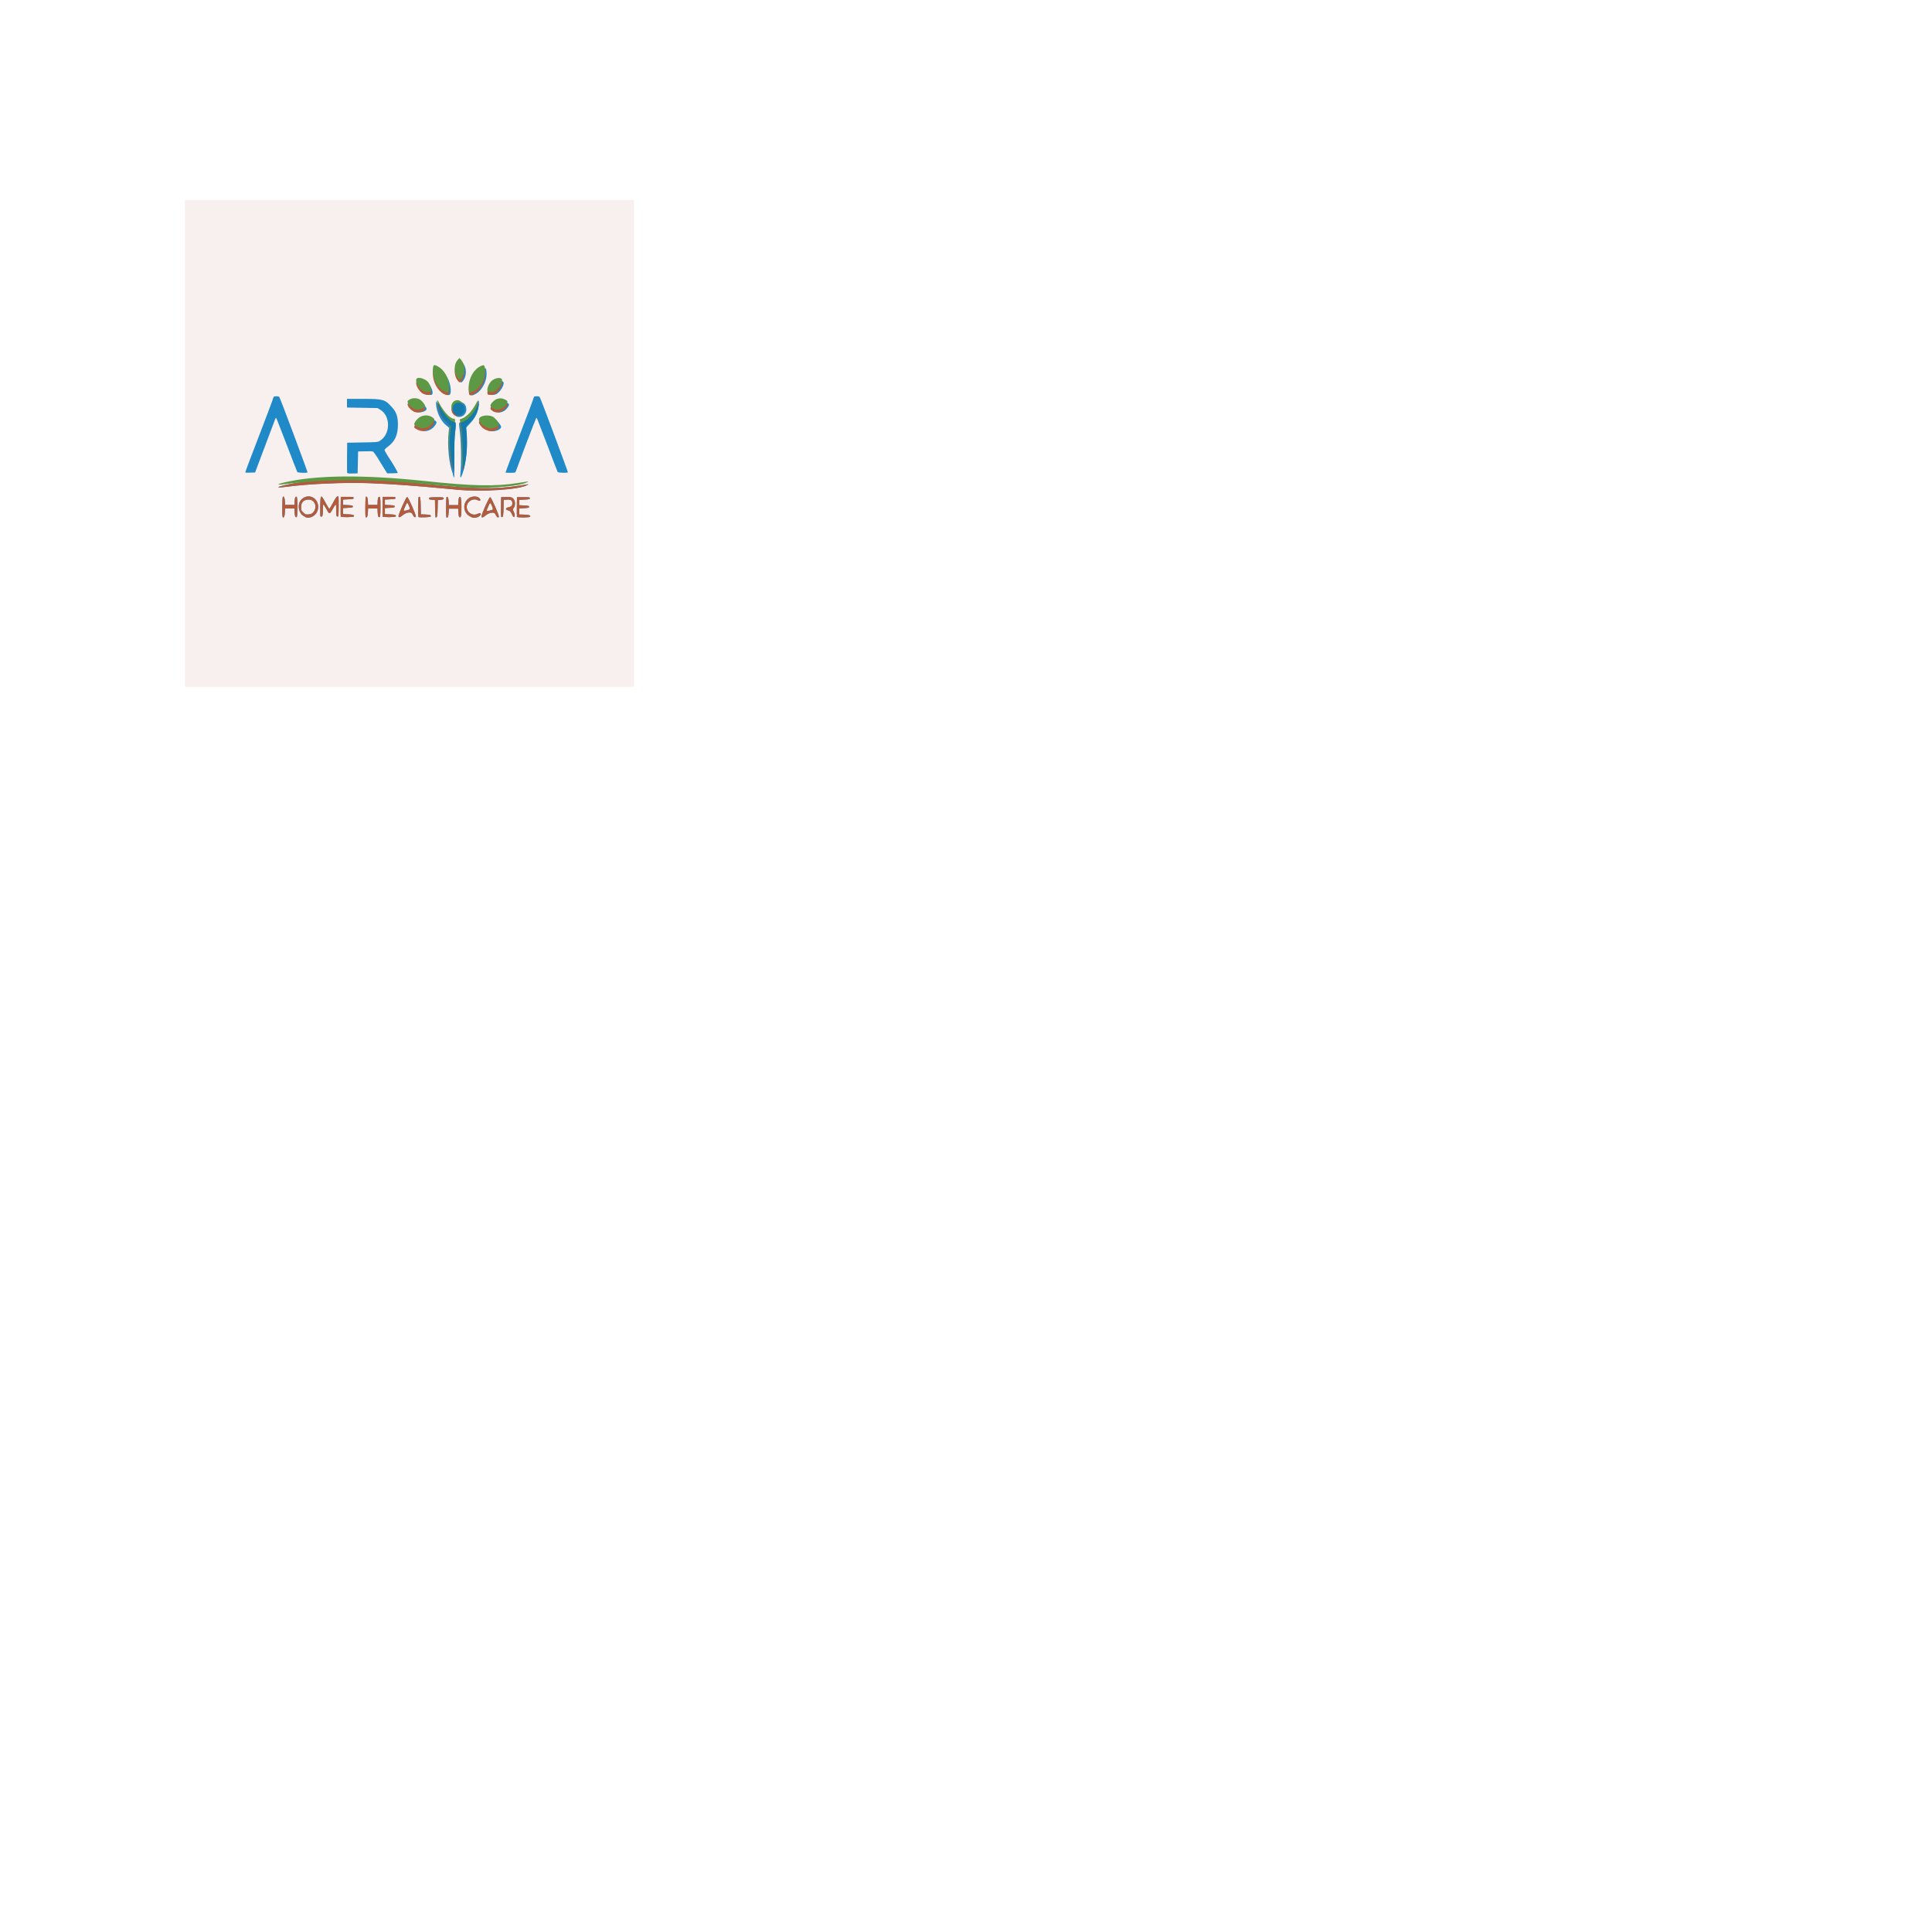
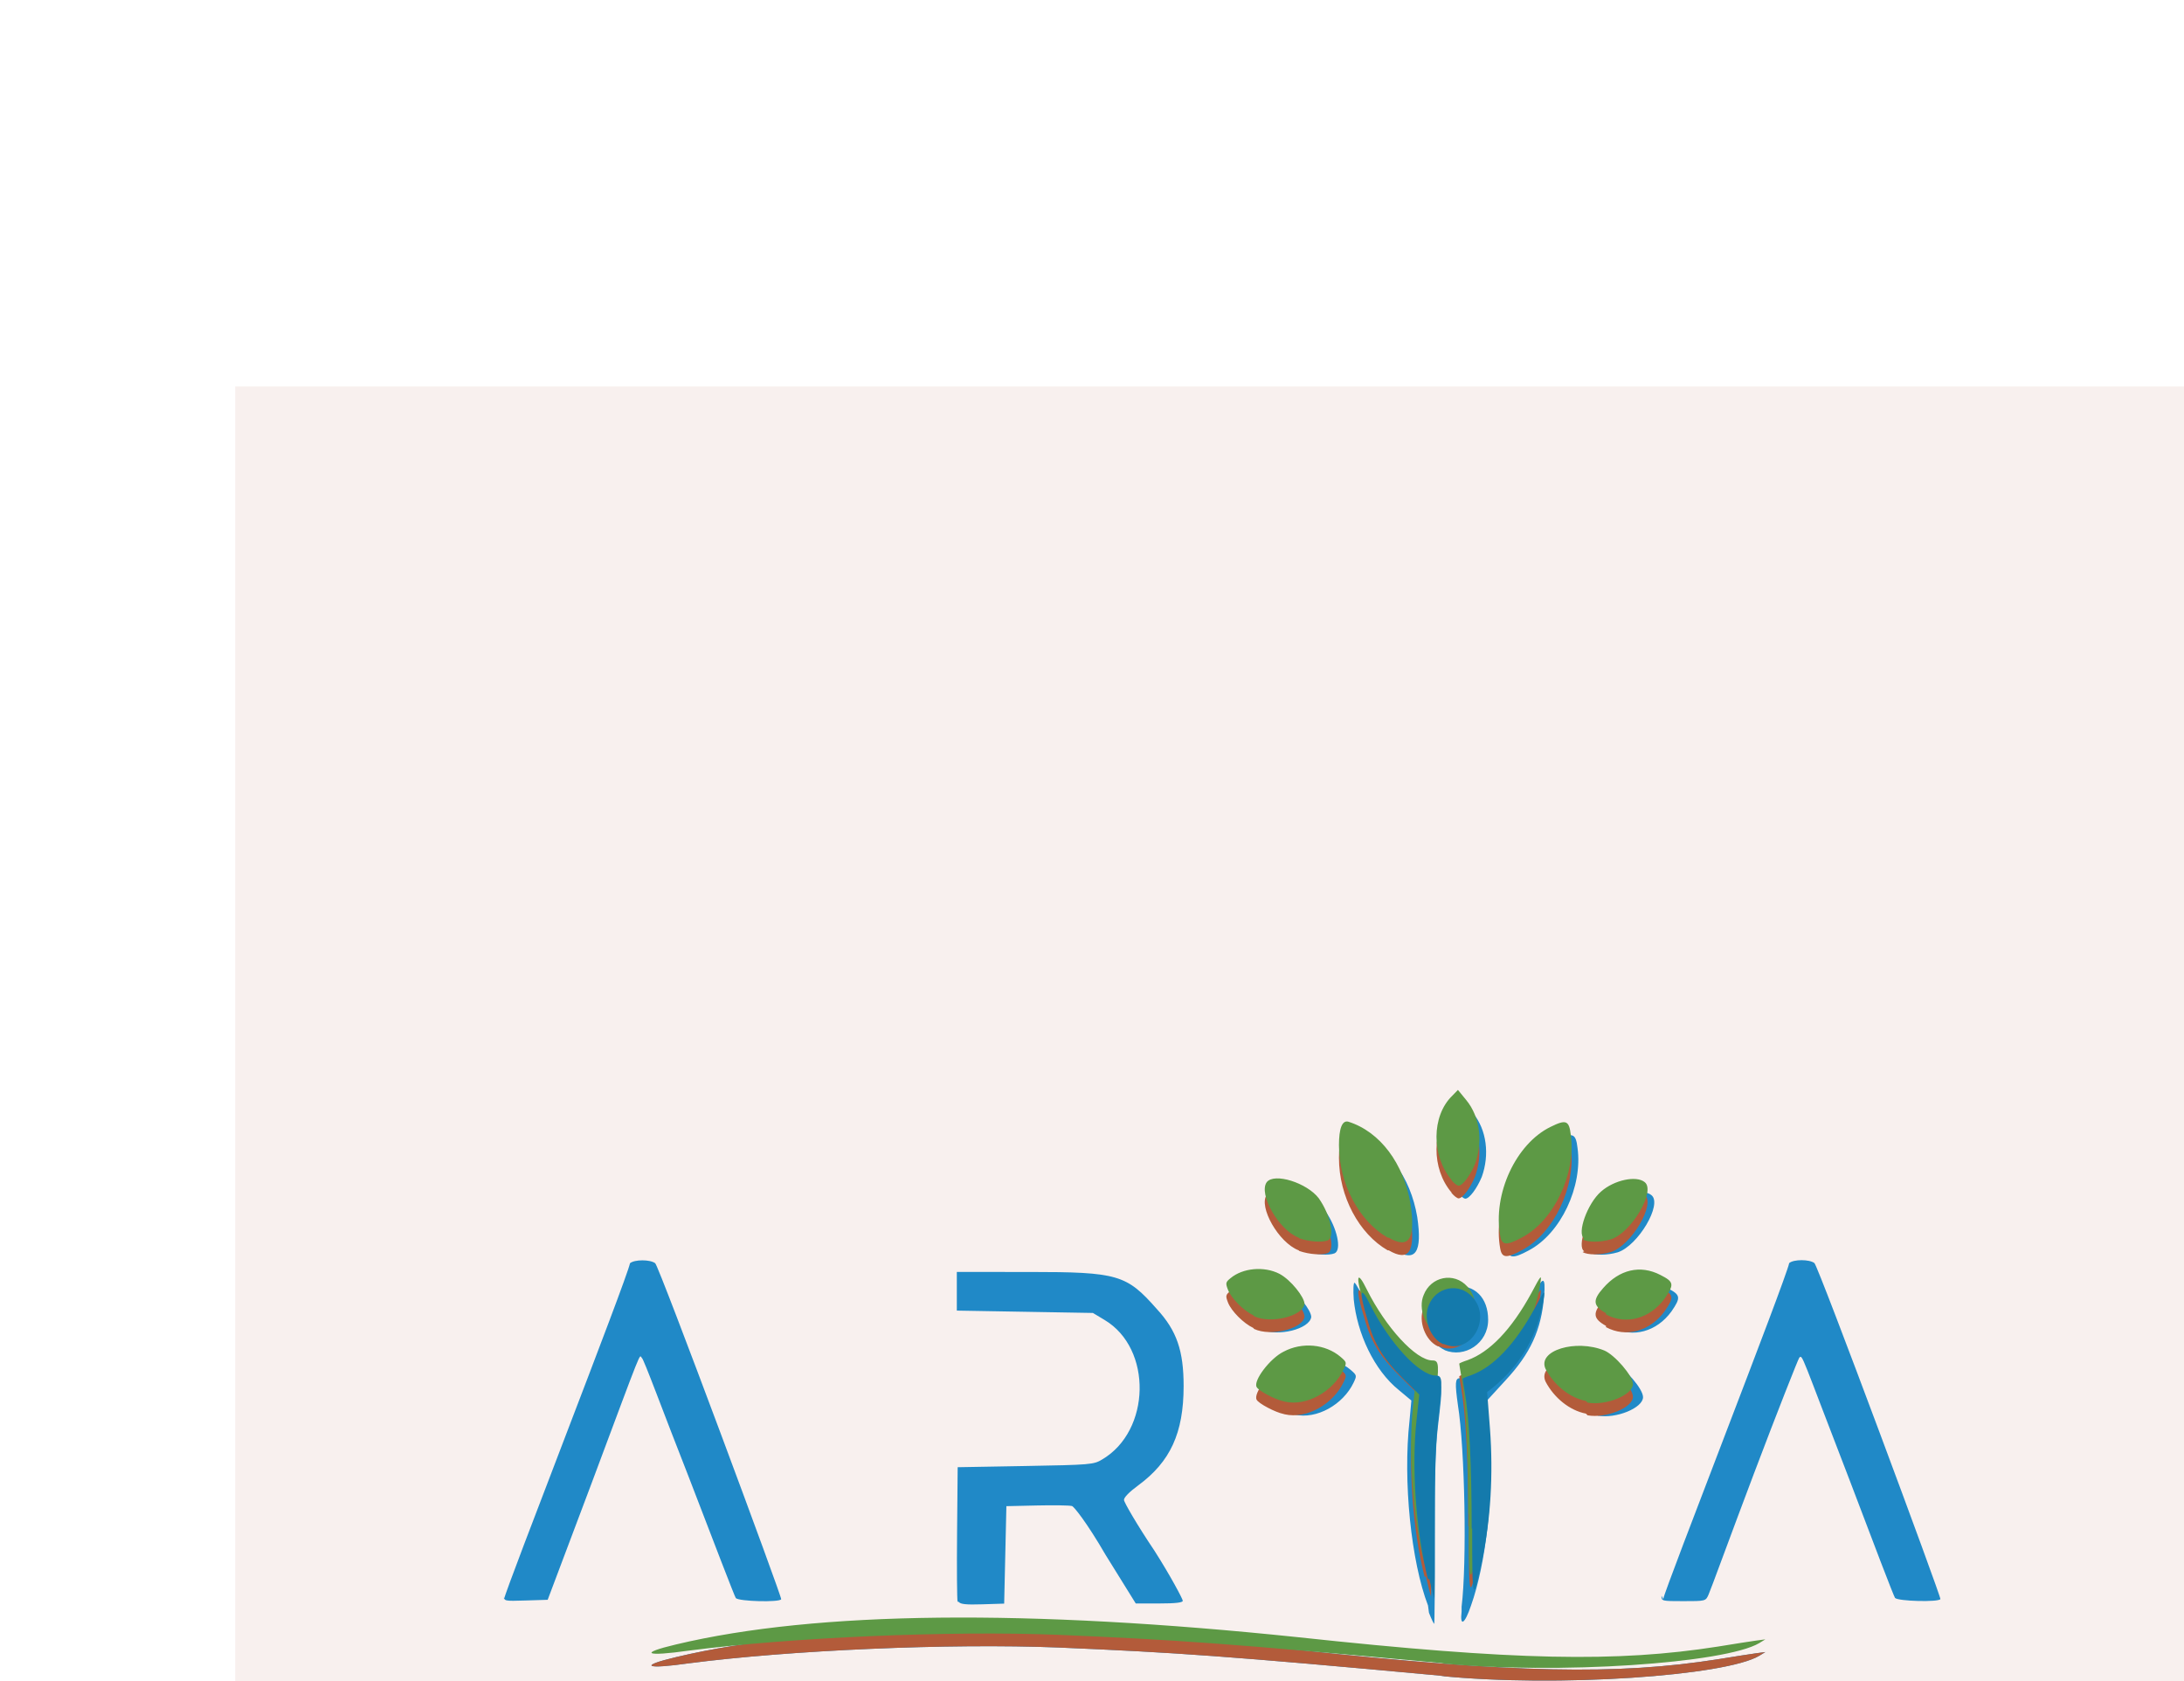
- <svg xmlns="http://www.w3.org/2000/svg" version="1.2" baseProfile="tiny-ps" viewBox="0 0 512 512">
+ <svg xmlns="http://www.w3.org/2000/svg" version="1.2" baseProfile="tiny-ps" viewBox="35 30 130 100">
  <g transform="translate(11 19)">
    <path d="m38 98v-64h119v129h-119z" fill="#f8f0ee" />
    <path d="m70 118c-2-0.65-2.5-3.7-0.8-4.9 1.9-1.4 4.3 0.057 4.1 2.5-0.13 1.7-1.7 2.9-3.3 2.5zm1.9-1.1c1.4-1.4 0.56-3.7-1.3-3.5-1.2 0.091-1.8 0.76-1.8 2 0 0.84 0.019 0.88 0.57 1.4 0.56 0.56 0.59 0.58 1.4 0.52 0.59-0.046 0.86-0.14 1.1-0.41zm42 1.1c-2.2-0.83-2.5-3.7-0.59-5 0.97-0.65 2.5-0.53 2.9 0.24 0.24 0.42-0.074 0.61-0.56 0.34-0.92-0.51-2.1-0.14-2.7 0.81-0.95 1.7 0.86 3.6 2.6 2.8 0.76-0.39 1.2-0.077 0.6 0.48-0.51 0.51-1.5 0.69-2.2 0.39zm-50-0.041c-0.15-0.16-0.1-5.2 0.05-5.3 0.3-0.2 0.51 0.25 0.55 1.2l0.039 0.95h2.5l0.039-0.95c0.042-1 0.28-1.5 0.59-1.1 0.22 0.24 0.22 4.9 0 5.2-0.32 0.35-0.55-0.12-0.59-1.2l-0.039-1h-2.5l-0.04 0.99c-0.045 1.1-0.28 1.6-0.6 1.3zm10-0.088c-0.036-0.1-0.049-1.3-0.029-2.7 0.046-3.2 0.14-3.3 1.4-0.94 0.47 0.86 0.92 1.6 0.99 1.6 0.074 0.026 0.52-0.68 1-1.6 0.64-1.2 0.94-1.6 1.2-1.7 0.29-0.046 0.29-0.045 0.29 2.6 0 2.7-0.063 3-0.47 2.7-0.15-0.13-0.19-0.53-0.19-1.7 0-1.8-0.05-1.8-0.9-0.26-0.83 1.5-0.91 1.5-1.7 8e-3 -0.38-0.67-0.74-1.2-0.81-1.2-0.068 0-0.12 0.66-0.12 1.5 0 0.95-0.056 1.5-0.16 1.6-0.21 0.22-0.36 0.22-0.44-0.012zm5.4 0c-0.036-0.1-0.049-1.3-0.029-2.7l0.036-2.5h1.7c1.6 0 1.7 0.015 1.7 0.29 0 0.26-0.11 0.29-1.4 0.36l-1.4 0.071v1.4l1.3 0.071c1.1 0.065 1.3 0.096 1.3 0.36 0 0.26-0.11 0.29-1.3 0.36l-1.3 0.071v1.6l1.3 0.041c1.3 0.042 1.7 0.17 1.6 0.54-0.1 0.28-3.5 0.3-3.6 0.02zm6.6 0.088c-0.15-0.16-0.1-5.2 0.05-5.3 0.3-0.2 0.51 0.25 0.55 1.2l0.039 0.95h2.5l0.039-0.95c0.026-0.63 0.11-1 0.24-1.1 0.43-0.38 0.52 0.061 0.52 2.6 0 2.5-0.089 3-0.52 2.6-0.13-0.12-0.21-0.51-0.24-1.2l-0.039-1h-2.5l-0.04 0.99c-0.045 1.1-0.28 1.6-0.6 1.3zm4.5-0.088c-0.036-0.1-0.049-1.3-0.029-2.7l0.036-2.5h1.7c1.6 0 1.7 0.015 1.7 0.29 0 0.26-0.11 0.29-1.4 0.36l-1.4 0.071v1.4l1.3 0.071c1.1 0.065 1.3 0.096 1.3 0.36 0 0.26-0.11 0.29-1.3 0.36l-1.3 0.071v1.6l1.3 0.041c1.3 0.042 1.7 0.17 1.6 0.54-0.1 0.28-3.5 0.3-3.6 0.02zm4.2-0.066c0.004-0.59 2-5.1 2.3-5.1 0.29 0 2.4 4.8 2.3 5.2-0.12 0.34-0.52 0.14-0.76-0.38-0.27-0.59-0.45-0.72-0.96-0.72-0.58 6e-3 -1.3 0.32-1.9 0.83-0.58 0.5-0.95 0.58-0.95 0.2zm2.3-1.6c0.85-0.18 0.85-0.2 0.46-1.2-0.38-0.99-0.52-0.95-1 0.25-0.55 1.3-0.6 1.2 0.55 0.98zm3 1.8c-0.15-0.16-0.1-5.2 0.05-5.3 0.4-0.27 0.52 0.24 0.55 2.4l0.036 2.2 1.2 0.042c1.2 0.042 1.6 0.18 1.4 0.54-0.076 0.21-3.1 0.31-3.3 0.11zm4.5-0.083c-0.033-0.098-0.076-1.1-0.095-2.3l-0.034-2.1-0.79-0.071c-0.68-0.062-0.79-0.11-0.79-0.36 0-0.27 0.1-0.29 1.8-0.33 1.2-0.027 1.9 0.013 2 0.13 0.31 0.28-0.038 0.54-0.79 0.59l-0.68 0.043-0.037 2.1c-0.035 2-0.12 2.5-0.45 2.5-0.066 0-0.15-0.08-0.18-0.18zm2.9 0.083c-0.15-0.16-0.1-5.2 0.05-5.3 0.3-0.2 0.51 0.25 0.55 1.2l0.039 0.95h2.5l0.039-0.95c0.042-1 0.28-1.5 0.59-1.1 0.25 0.27 0.3 4.7 0.049 5.1-0.34 0.5-0.6 0.061-0.64-1.1l-0.039-1h-2.5l-0.04 0.99c-0.045 1.1-0.28 1.6-0.6 1.3zm9.3-0.15c5.3e-4 -0.58 2-5.1 2.3-5.1 0.29 0 2.4 4.8 2.3 5.2-0.12 0.34-0.52 0.14-0.76-0.38-0.27-0.59-0.45-0.72-0.96-0.72-0.58 6e-3 -1.3 0.32-1.9 0.83-0.58 0.5-0.95 0.58-0.95 0.2zm2.3-1.6c0.85-0.18 0.85-0.2 0.46-1.2-0.38-0.99-0.52-0.95-1 0.25-0.55 1.3-0.6 1.2 0.55 0.98zm2.9 1.7c-0.036-0.1-0.049-1.3-0.029-2.7l0.036-2.5 1.3-0.036c1.4-0.039 1.7 0.076 2.1 0.69 0.36 0.53 0.36 1.6-0.011 2.1-0.35 0.51-0.35 0.48-0.011 1.2 0.3 0.67 0.3 1.3-9e-3 1.3-0.11 0-0.31-0.26-0.44-0.57-0.34-0.8-0.58-1.1-1.1-1.2-0.8-0.16-0.69-0.67 0.17-0.82 0.65-0.11 0.97-0.46 0.97-1 0-0.8-0.38-1.1-1.4-1l-0.89 0.042-0.037 2.1c-0.035 2-0.12 2.5-0.45 2.5-0.066 0-0.15-0.083-0.19-0.18zm4.2 0c-0.036-0.1-0.049-1.3-0.029-2.7l0.036-2.5h1.7c1.6 0 1.7 0.015 1.7 0.29 0 0.26-0.11 0.29-1.4 0.36l-1.4 0.071v1.4l1.3 0.071c1.1 0.065 1.3 0.096 1.3 0.36 0 0.26-0.11 0.29-1.3 0.36l-1.3 0.071v1.6l1.3 0.041c1.3 0.042 1.7 0.17 1.6 0.54-0.1 0.28-3.5 0.3-3.6 0.02zm-16-7.2c-13-1.2-16-1.4-23-1.7-6.5-0.26-16 0.16-22 0.94-2.6 0.37-3 0.16-0.75-0.37 8.4-2 21-2.1 37-0.43 13 1.4 19 1.5 25 0.56 0.98-0.16 2-0.32 2.3-0.36l0.53-0.07-0.36 0.22c-2 1.2-12 1.9-19 1.2zm-1-4.2c-1-2.6-1.5-7.4-1.1-11l0.11-1.2-0.73-0.61c-1.5-1.2-2.5-3.4-2.7-5.4-0.04-0.57-0.02-1 0.045-1 0.065 9.7e-4 0.44 0.69 0.84 1.5 0.93 2 2.4 3.7 3.6 4.1 0.85 0.34 0.84 0.28 0.52 3-0.14 1.2-0.19 3.1-0.18 6.7 6e-3 2.8-0.011 5-0.038 5s-0.17-0.3-0.31-0.66zm2 0.069c0.32-2.6 0.2-9.4-0.22-12-0.18-1.3-0.17-1.6 0.12-1.6 1.2 0 3.4-2.4 4.4-4.9 0.52-1.2 0.72-1.2 0.61 0.035-0.17 2-0.81 3.4-2.3 5l-1.1 1.2 0.15 2.2c0.24 3.5-0.21 7.5-1.1 10-0.37 1.1-0.67 1.3-0.56 0.35zm-57-0.44c0.13-0.69 7.3-19 7.5-20 0.27-0.23 1.2-0.23 1.5 0 0.24 0.2 7.6 20 7.5 20-0.11 0.19-2.5 0.13-2.7-0.069-0.075-0.098-1.3-3.3-2.8-7.2-1.5-3.8-2.7-7.1-2.8-7.1-0.16-0.17 0.13-0.87-3 7.5l-2.6 6.9-1.3 0.041c-1.3 0.041-1.3 0.04-1.3-0.29zm27 0.14c-0.036-0.1-0.05-2-0.031-4.1l0.035-3.9 4-0.071c3.9-0.069 4.1-0.085 4.6-0.39 2.9-1.7 3-6.6 0.15-8.3l-0.7-0.42-8.1-0.14v-2.3l4.3 4e-4c5.3 5e-4 5.8 0.16 7.6 2.2 1.2 1.3 1.6 2.5 1.6 4.6-0.002 2.8-0.8 4.5-2.7 5.9-0.52 0.38-0.86 0.72-0.85 0.87 0.004 0.14 0.79 1.5 1.8 3 0.96 1.5 1.7 2.9 1.7 3 0 0.11-0.45 0.16-1.4 0.16h-1.4l-1.8-2.9c-1.1-1.9-1.9-2.9-2-2.9-0.15-0.04-1.1-0.055-2.1-0.032l-1.8 0.041-0.066 2.9-0.066 2.9-1.3 0.041c-0.97 0.031-1.3-6e-3 -1.4-0.14zm42-0.15c0.13-0.69 7.3-19 7.5-20 0.27-0.23 1.2-0.23 1.5 0 0.24 0.2 7.6 20 7.5 20-0.11 0.19-2.5 0.13-2.7-0.069-0.076-0.098-1.3-3.3-2.7-7-2.9-7.5-2.8-7.5-3-7.3-0.06 0.067-1.3 3.2-2.7 6.9-1.4 3.7-2.6 7-2.7 7.2-0.17 0.39-0.18 0.39-1.5 0.39-1.3 0-1.3-5e-3 -1.3-0.32zm-22-11c-0.5-0.1-1.5-0.63-1.6-0.85-0.21-0.37 0.79-1.7 1.6-2.1 1.1-0.59 2.5-0.46 3.4 0.31 0.37 0.32 0.37 0.34 0.17 0.76-0.62 1.3-2.2 2.2-3.5 1.9zm18-0.02c-0.98-0.19-1.9-0.95-2.4-1.9-0.52-1.1 1.8-1.8 3.5-1.1 0.61 0.26 1.7 1.5 1.7 2 0 0.64-1.6 1.3-2.7 1.1zm-9-3.8c-1.7-0.8-1.3-3.6 0.58-3.8 1.2-0.12 2 0.68 2 2 1e-3 1.4-1.4 2.3-2.6 1.8zm-11-1.3c-0.59-0.28-1.3-1-1.5-1.5-0.16-0.41-0.15-0.47 0.15-0.71 0.73-0.61 2-0.72 2.9-0.26 0.69 0.36 1.5 1.4 1.5 1.8-0.095 0.72-2 1.2-3 0.73zm21-0.12c-0.78-0.43-0.82-0.77-0.17-1.5 0.96-1.1 2.2-1.4 3.4-0.78 0.81 0.41 0.84 0.56 0.26 1.4-0.87 1.2-2.3 1.6-3.5 0.95zm-13-4.5c-1.7-0.98-2.9-3.2-2.9-5.5 0-1 0.19-1.5 0.56-1.4 1.9 0.6 3.3 2.5 3.7 4.9 0.31 2.1-0.1 2.7-1.3 2zm6.7-0.094c-0.46-2.5 0.94-5.5 3-6.5 0.91-0.45 1.1-0.39 1.2 0.48 0.32 2.3-1 5.1-2.9 6.1-0.92 0.5-1.2 0.48-1.3-0.085zm-12 0.094c-1.2-0.46-2.4-2.6-1.9-3.3 0.45-0.58 2.4 0.038 3.1 0.96 0.69 0.98 0.98 2.3 0.54 2.5-0.35 0.14-1.1 0.086-1.7-0.12zm17 0.058c-0.46-0.29 0.19-2.1 1-2.8 0.78-0.69 2.1-0.97 2.6-0.56 0.67 0.53-0.79 3-2 3.4-0.64 0.19-1.4 0.19-1.7 0.004zm-7.9-3.5c-1.2-1.4-1.2-3.8 0.042-5l0.34-0.35 0.49 0.6c0.83 1 1 2.5 0.53 3.8-0.29 0.7-0.74 1.3-0.98 1.3-0.084 0-0.27-0.14-0.42-0.32z" fill="#2089c7" />
    <path d="m70 118c-2-0.65-2.5-3.7-0.8-4.9 1.9-1.4 4.3 0.057 4.1 2.5-0.13 1.7-1.7 2.9-3.3 2.5zm1.9-1.1c1.4-1.4 0.56-3.7-1.3-3.5-1.2 0.091-1.8 0.76-1.8 2 0 0.84 0.019 0.88 0.57 1.4 0.56 0.56 0.59 0.58 1.4 0.52 0.59-0.046 0.86-0.14 1.1-0.41zm42 1.1c-2.2-0.83-2.5-3.7-0.59-5 0.97-0.65 2.5-0.53 2.9 0.24 0.24 0.42-0.074 0.61-0.56 0.34-0.92-0.51-2.1-0.14-2.7 0.81-0.95 1.7 0.86 3.6 2.6 2.8 0.76-0.39 1.2-0.077 0.6 0.48-0.51 0.51-1.5 0.69-2.2 0.39zm-50-0.041c-0.15-0.16-0.1-5.2 0.05-5.3 0.3-0.2 0.51 0.25 0.55 1.2l0.039 0.95h2.5l0.039-0.95c0.042-1 0.28-1.5 0.59-1.1 0.22 0.24 0.22 4.9 0 5.2-0.32 0.35-0.55-0.12-0.59-1.2l-0.039-1h-2.5l-0.04 0.99c-0.045 1.1-0.28 1.6-0.6 1.3zm10-0.088c-0.036-0.1-0.049-1.3-0.029-2.7 0.046-3.2 0.14-3.3 1.4-0.94 0.47 0.86 0.92 1.6 0.99 1.6 0.074 0.026 0.52-0.68 1-1.6 0.64-1.2 0.94-1.6 1.2-1.7 0.29-0.046 0.29-0.045 0.29 2.6 0 2.7-0.063 3-0.47 2.7-0.15-0.13-0.19-0.53-0.19-1.7 0-1.8-0.05-1.8-0.9-0.26-0.83 1.5-0.91 1.5-1.7 8e-3 -0.38-0.67-0.74-1.2-0.81-1.2-0.068 0-0.12 0.66-0.12 1.5 0 0.95-0.056 1.5-0.16 1.6-0.21 0.22-0.36 0.22-0.44-0.012zm5.4 0c-0.036-0.1-0.049-1.3-0.029-2.7l0.036-2.5h1.7c1.6 0 1.7 0.015 1.7 0.29 0 0.26-0.11 0.29-1.4 0.36l-1.4 0.071v1.4l1.3 0.071c1.1 0.065 1.3 0.096 1.3 0.36 0 0.26-0.11 0.29-1.3 0.36l-1.3 0.071v1.6l1.3 0.041c1.3 0.042 1.7 0.17 1.6 0.54-0.1 0.28-3.5 0.3-3.6 0.02zm6.6 0.088c-0.15-0.16-0.1-5.2 0.05-5.3 0.3-0.2 0.51 0.25 0.55 1.2l0.039 0.95h2.5l0.039-0.95c0.026-0.63 0.11-1 0.24-1.1 0.43-0.38 0.52 0.061 0.52 2.6 0 2.5-0.089 3-0.52 2.6-0.13-0.12-0.21-0.51-0.24-1.2l-0.039-1h-2.5l-0.04 0.99c-0.045 1.1-0.28 1.6-0.6 1.3zm4.5-0.088c-0.036-0.1-0.049-1.3-0.029-2.7l0.036-2.5h1.7c1.6 0 1.7 0.015 1.7 0.29 0 0.26-0.11 0.29-1.4 0.36l-1.4 0.071v1.4l1.3 0.071c1.1 0.065 1.3 0.096 1.3 0.36 0 0.26-0.11 0.29-1.3 0.36l-1.3 0.071v1.6l1.3 0.041c1.3 0.042 1.7 0.17 1.6 0.54-0.1 0.28-3.5 0.3-3.6 0.02zm4.2-0.066c0.004-0.59 2-5.1 2.3-5.1 0.29 0 2.4 4.8 2.3 5.2-0.12 0.34-0.52 0.14-0.76-0.38-0.27-0.59-0.45-0.72-0.96-0.72-0.58 6e-3 -1.3 0.32-1.9 0.83-0.58 0.5-0.95 0.58-0.95 0.2zm2.3-1.6c0.85-0.18 0.85-0.2 0.46-1.2-0.38-0.99-0.52-0.95-1 0.25-0.55 1.3-0.6 1.2 0.55 0.98zm3 1.8c-0.15-0.16-0.1-5.2 0.05-5.3 0.4-0.27 0.52 0.24 0.55 2.4l0.036 2.2 1.2 0.042c1.2 0.042 1.6 0.18 1.4 0.54-0.076 0.21-3.1 0.31-3.3 0.11zm4.5-0.083c-0.033-0.098-0.076-1.1-0.095-2.3l-0.034-2.1-0.79-0.071c-0.68-0.062-0.79-0.11-0.79-0.36 0-0.27 0.1-0.29 1.8-0.33 1.2-0.027 1.9 0.013 2 0.13 0.31 0.28-0.038 0.54-0.79 0.59l-0.68 0.043-0.037 2.1c-0.035 2-0.12 2.5-0.45 2.5-0.066 0-0.15-0.08-0.18-0.18zm2.9 0.083c-0.15-0.16-0.1-5.2 0.05-5.3 0.3-0.2 0.51 0.25 0.55 1.2l0.039 0.95h2.5l0.039-0.95c0.042-1 0.28-1.5 0.59-1.1 0.25 0.27 0.3 4.7 0.049 5.1-0.34 0.5-0.6 0.061-0.64-1.1l-0.039-1h-2.5l-0.04 0.99c-0.045 1.1-0.28 1.6-0.6 1.3zm9.3-0.15c5.3e-4 -0.58 2-5.1 2.3-5.1 0.29 0 2.4 4.8 2.3 5.2-0.12 0.34-0.52 0.14-0.76-0.38-0.27-0.59-0.45-0.72-0.96-0.72-0.58 6e-3 -1.3 0.32-1.9 0.83-0.58 0.5-0.95 0.58-0.95 0.2zm2.3-1.6c0.85-0.18 0.85-0.2 0.46-1.2-0.38-0.99-0.52-0.95-1 0.25-0.55 1.3-0.6 1.2 0.55 0.98zm2.9 1.7c-0.036-0.1-0.049-1.3-0.029-2.7l0.036-2.5 1.3-0.036c1.4-0.039 1.7 0.076 2.1 0.69 0.36 0.53 0.36 1.6-0.011 2.1-0.35 0.51-0.35 0.48-0.011 1.2 0.3 0.67 0.3 1.3-9e-3 1.3-0.11 0-0.31-0.26-0.44-0.57-0.34-0.8-0.58-1.1-1.1-1.2-0.8-0.16-0.69-0.67 0.17-0.82 0.65-0.11 0.97-0.46 0.97-1 0-0.8-0.38-1.1-1.4-1l-0.89 0.042-0.037 2.1c-0.035 2-0.12 2.5-0.45 2.5-0.066 0-0.15-0.083-0.19-0.18zm4.2 0c-0.036-0.1-0.049-1.3-0.029-2.7l0.036-2.5h1.7c1.6 0 1.7 0.015 1.7 0.29 0 0.26-0.11 0.29-1.4 0.36l-1.4 0.071v1.4l1.3 0.071c1.1 0.065 1.3 0.096 1.3 0.36 0 0.26-0.11 0.29-1.3 0.36l-1.3 0.071v1.6l1.3 0.041c1.3 0.042 1.7 0.17 1.6 0.54-0.1 0.28-3.5 0.3-3.6 0.02zm-16-7.2c-13-1.2-16-1.4-23-1.7-6.5-0.26-16 0.16-22 0.94-2.6 0.37-3 0.16-0.75-0.37 8.4-2 21-2.1 37-0.43 13 1.4 19 1.5 25 0.56 0.98-0.16 2-0.32 2.3-0.36l0.53-0.07-0.36 0.22c-2 1.2-12 1.9-19 1.2zm-1.2-5.9c-0.72-2.8-0.99-6.7-0.68-9.5l0.16-1.5-0.99-0.98c-1.1-1.1-1.7-2-2.1-3.5-0.52-1.7-0.43-2.1 0.18-0.85 1.1 2.2 2.9 4.2 3.9 4.2 0.39 0 0.41 0.23 0.16 2.4-0.18 1.6-0.24 3.1-0.23 6.5 2e-3 2.4-6e-3 4.4-0.016 4.4-0.011 0-0.15-0.52-0.31-1.2zm2.6-3c-1e-3 -3.8-0.14-6.6-0.42-8.2-0.067-0.38-0.12-0.72-0.12-0.74 0-0.022 0.22-0.12 0.5-0.21 1.3-0.47 2.6-1.8 3.8-4 0.58-1.1 0.61-1.1 0.53-0.59-0.32 2.2-1.4 4-3 5.3l-0.37 0.29 0.17 2.2c0.2 2.7 0.038 5.4-0.47 7.8-0.56 2.6-0.59 2.6-0.59-1.9zm-11-6.7c-0.5-0.1-1.5-0.63-1.6-0.85-0.21-0.37 0.79-1.7 1.6-2.1 1.1-0.59 2.5-0.46 3.4 0.31 0.37 0.32 0.37 0.34 0.17 0.76-0.62 1.3-2.2 2.2-3.5 1.9zm18-0.02c-0.98-0.19-1.9-0.95-2.4-1.9-0.52-1.1 1.8-1.8 3.5-1.1 0.61 0.26 1.7 1.5 1.7 2 0 0.64-1.6 1.3-2.7 1.1zm-8.8-4c-0.76-0.34-1.2-1.5-0.86-2.3 0.42-1.1 1.8-1.4 2.6-0.51 1.2 1.3-0.12 3.5-1.7 2.8zm-11-1.1c-0.59-0.28-1.3-1-1.5-1.5-0.16-0.41-0.15-0.47 0.15-0.71 0.73-0.61 2-0.72 2.9-0.26 0.69 0.36 1.5 1.4 1.5 1.8-0.095 0.72-2 1.2-3 0.73zm21-0.12c-0.78-0.43-0.82-0.77-0.17-1.5 0.96-1.1 2.2-1.4 3.4-0.78 0.81 0.41 0.84 0.56 0.26 1.4-0.87 1.2-2.3 1.6-3.5 0.95zm-13-4.5c-1.7-0.98-2.9-3.2-2.9-5.5 0-1 0.19-1.5 0.56-1.4 1.9 0.6 3.3 2.5 3.7 4.9 0.31 2.1-0.1 2.7-1.3 2zm6.7-0.094c-0.46-2.5 0.94-5.5 3-6.5 0.91-0.45 1.1-0.39 1.2 0.48 0.32 2.3-1 5.1-2.9 6.1-0.92 0.5-1.2 0.48-1.3-0.085zm-12 0.094c-1.2-0.46-2.4-2.6-1.9-3.3 0.45-0.58 2.4 0.038 3.1 0.96 0.69 0.98 0.98 2.3 0.54 2.5-0.35 0.14-1.1 0.086-1.7-0.12zm17 0.058c-0.46-0.29 0.19-2.1 1-2.8 0.78-0.69 2.1-0.97 2.6-0.56 0.67 0.53-0.79 3-2 3.4-0.64 0.19-1.4 0.19-1.7 0.004zm-7.9-3.5c-1.2-1.4-1.2-3.8 0.042-5l0.34-0.35 0.49 0.6c0.83 1 1 2.5 0.53 3.8-0.29 0.7-0.74 1.3-0.98 1.3-0.084 0-0.27-0.14-0.42-0.32z" fill="#b35b3a" />
    <path d="m110 110c-13-1.2-16-1.4-23-1.7-6.5-0.26-16 0.16-22 0.94-2.6 0.37-3 0.16-0.75-0.37 8.4-2 21-2.1 37-0.43 13 1.4 19 1.5 25 0.56 0.98-0.16 2-0.32 2.3-0.36l0.53-0.07-0.36 0.22c-2 1.2-12 1.9-19 1.2zm-1.2-5.9c-0.72-2.8-0.99-6.7-0.68-9.5l0.16-1.5-0.99-0.98c-1.1-1.1-1.7-2-2.1-3.5-0.52-1.7-0.43-2.1 0.18-0.85 1.1 2.2 2.9 4.2 3.9 4.2 0.39 0 0.41 0.23 0.16 2.4-0.18 1.6-0.24 3.1-0.23 6.5 2e-3 2.4-6e-3 4.4-0.016 4.4-0.011 0-0.15-0.52-0.31-1.2zm2.6-3c-1e-3 -3.8-0.14-6.6-0.42-8.2-0.067-0.38-0.12-0.72-0.12-0.74 0-0.022 0.22-0.12 0.5-0.21 1.3-0.47 2.6-1.8 3.8-4 0.58-1.1 0.61-1.1 0.53-0.59-0.32 2.2-1.4 4-3 5.3l-0.37 0.29 0.17 2.2c0.2 2.7 0.038 5.4-0.47 7.8-0.56 2.6-0.59 2.6-0.59-1.9zm-11-6.7c-0.5-0.1-1.5-0.63-1.6-0.85-0.21-0.37 0.79-1.7 1.6-2.1 1.1-0.59 2.5-0.46 3.4 0.31 0.37 0.32 0.37 0.34 0.17 0.76-0.62 1.3-2.2 2.2-3.5 1.9zm18-0.02c-0.98-0.19-1.9-0.95-2.4-1.9-0.52-1.1 1.8-1.8 3.5-1.1 0.61 0.26 1.7 1.5 1.7 2 0 0.64-1.6 1.3-2.7 1.1zm-8.8-4c-0.76-0.34-1.2-1.5-0.86-2.3 0.42-1.1 1.8-1.4 2.6-0.51 1.2 1.3-0.12 3.5-1.7 2.8zm-11-1.1c-0.59-0.28-1.3-1-1.5-1.5-0.16-0.41-0.15-0.47 0.15-0.71 0.73-0.61 2-0.72 2.9-0.26 0.69 0.36 1.5 1.4 1.5 1.8-0.095 0.72-2 1.2-3 0.73zm21-0.12c-0.78-0.43-0.82-0.77-0.17-1.5 0.96-1.1 2.2-1.4 3.4-0.78 0.81 0.41 0.84 0.56 0.26 1.4-0.87 1.2-2.3 1.6-3.5 0.95zm-13-4.5c-1.7-0.98-2.9-3.2-2.9-5.5 0-1 0.19-1.5 0.56-1.4 1.9 0.6 3.3 2.5 3.7 4.9 0.31 2.1-0.1 2.7-1.3 2zm6.7-0.094c-0.46-2.5 0.94-5.5 3-6.5 0.91-0.45 1.1-0.39 1.2 0.48 0.32 2.3-1 5.1-2.9 6.1-0.92 0.5-1.2 0.48-1.3-0.085zm-12 0.094c-1.2-0.46-2.4-2.6-1.9-3.3 0.45-0.58 2.4 0.038 3.1 0.96 0.69 0.98 0.98 2.3 0.54 2.5-0.35 0.14-1.1 0.086-1.7-0.12zm17 0.058c-0.46-0.29 0.19-2.1 1-2.8 0.78-0.69 2.1-0.97 2.6-0.56 0.67 0.53-0.79 3-2 3.4-0.64 0.19-1.4 0.19-1.7 0.004zm-7.9-3.5c-1.2-1.4-1.2-3.8 0.042-5l0.34-0.35 0.49 0.6c0.83 1 1 2.5 0.53 3.8-0.29 0.7-0.74 1.3-0.98 1.3-0.084 0-0.27-0.14-0.42-0.32z" fill="#5d9945" />
    <path d="m109 105c-0.72-2.8-0.99-6.7-0.68-9.5l0.16-1.5-0.99-0.98c-1.1-1.1-1.7-2-2.1-3.5-0.52-1.7-0.43-2.1 0.18-0.85 1.1 2.2 2.9 4.2 3.9 4.2 0.39 0 0.41 0.23 0.16 2.4-0.18 1.6-0.24 3.1-0.23 6.5 2e-3 2.4-6e-3 4.4-0.016 4.4-0.011 0-0.15-0.52-0.31-1.2zm2.6-3c-1e-3 -3.8-0.14-6.6-0.42-8.2-0.067-0.38-0.12-0.72-0.12-0.74 0-0.022 0.22-0.12 0.5-0.21 1.3-0.47 2.6-1.8 3.8-4 0.58-1.1 0.61-1.1 0.53-0.59-0.32 2.2-1.4 4-3 5.3l-0.37 0.29 0.17 2.2c0.2 2.7 0.038 5.4-0.47 7.8-0.56 2.6-0.59 2.6-0.59-1.9zm-1.7-11c-0.76-0.34-1.2-1.5-0.86-2.3 0.42-1.1 1.8-1.4 2.6-0.51 1.2 1.3-0.12 3.5-1.7 2.8z" fill="#147aac" />
  </g>
</svg>
